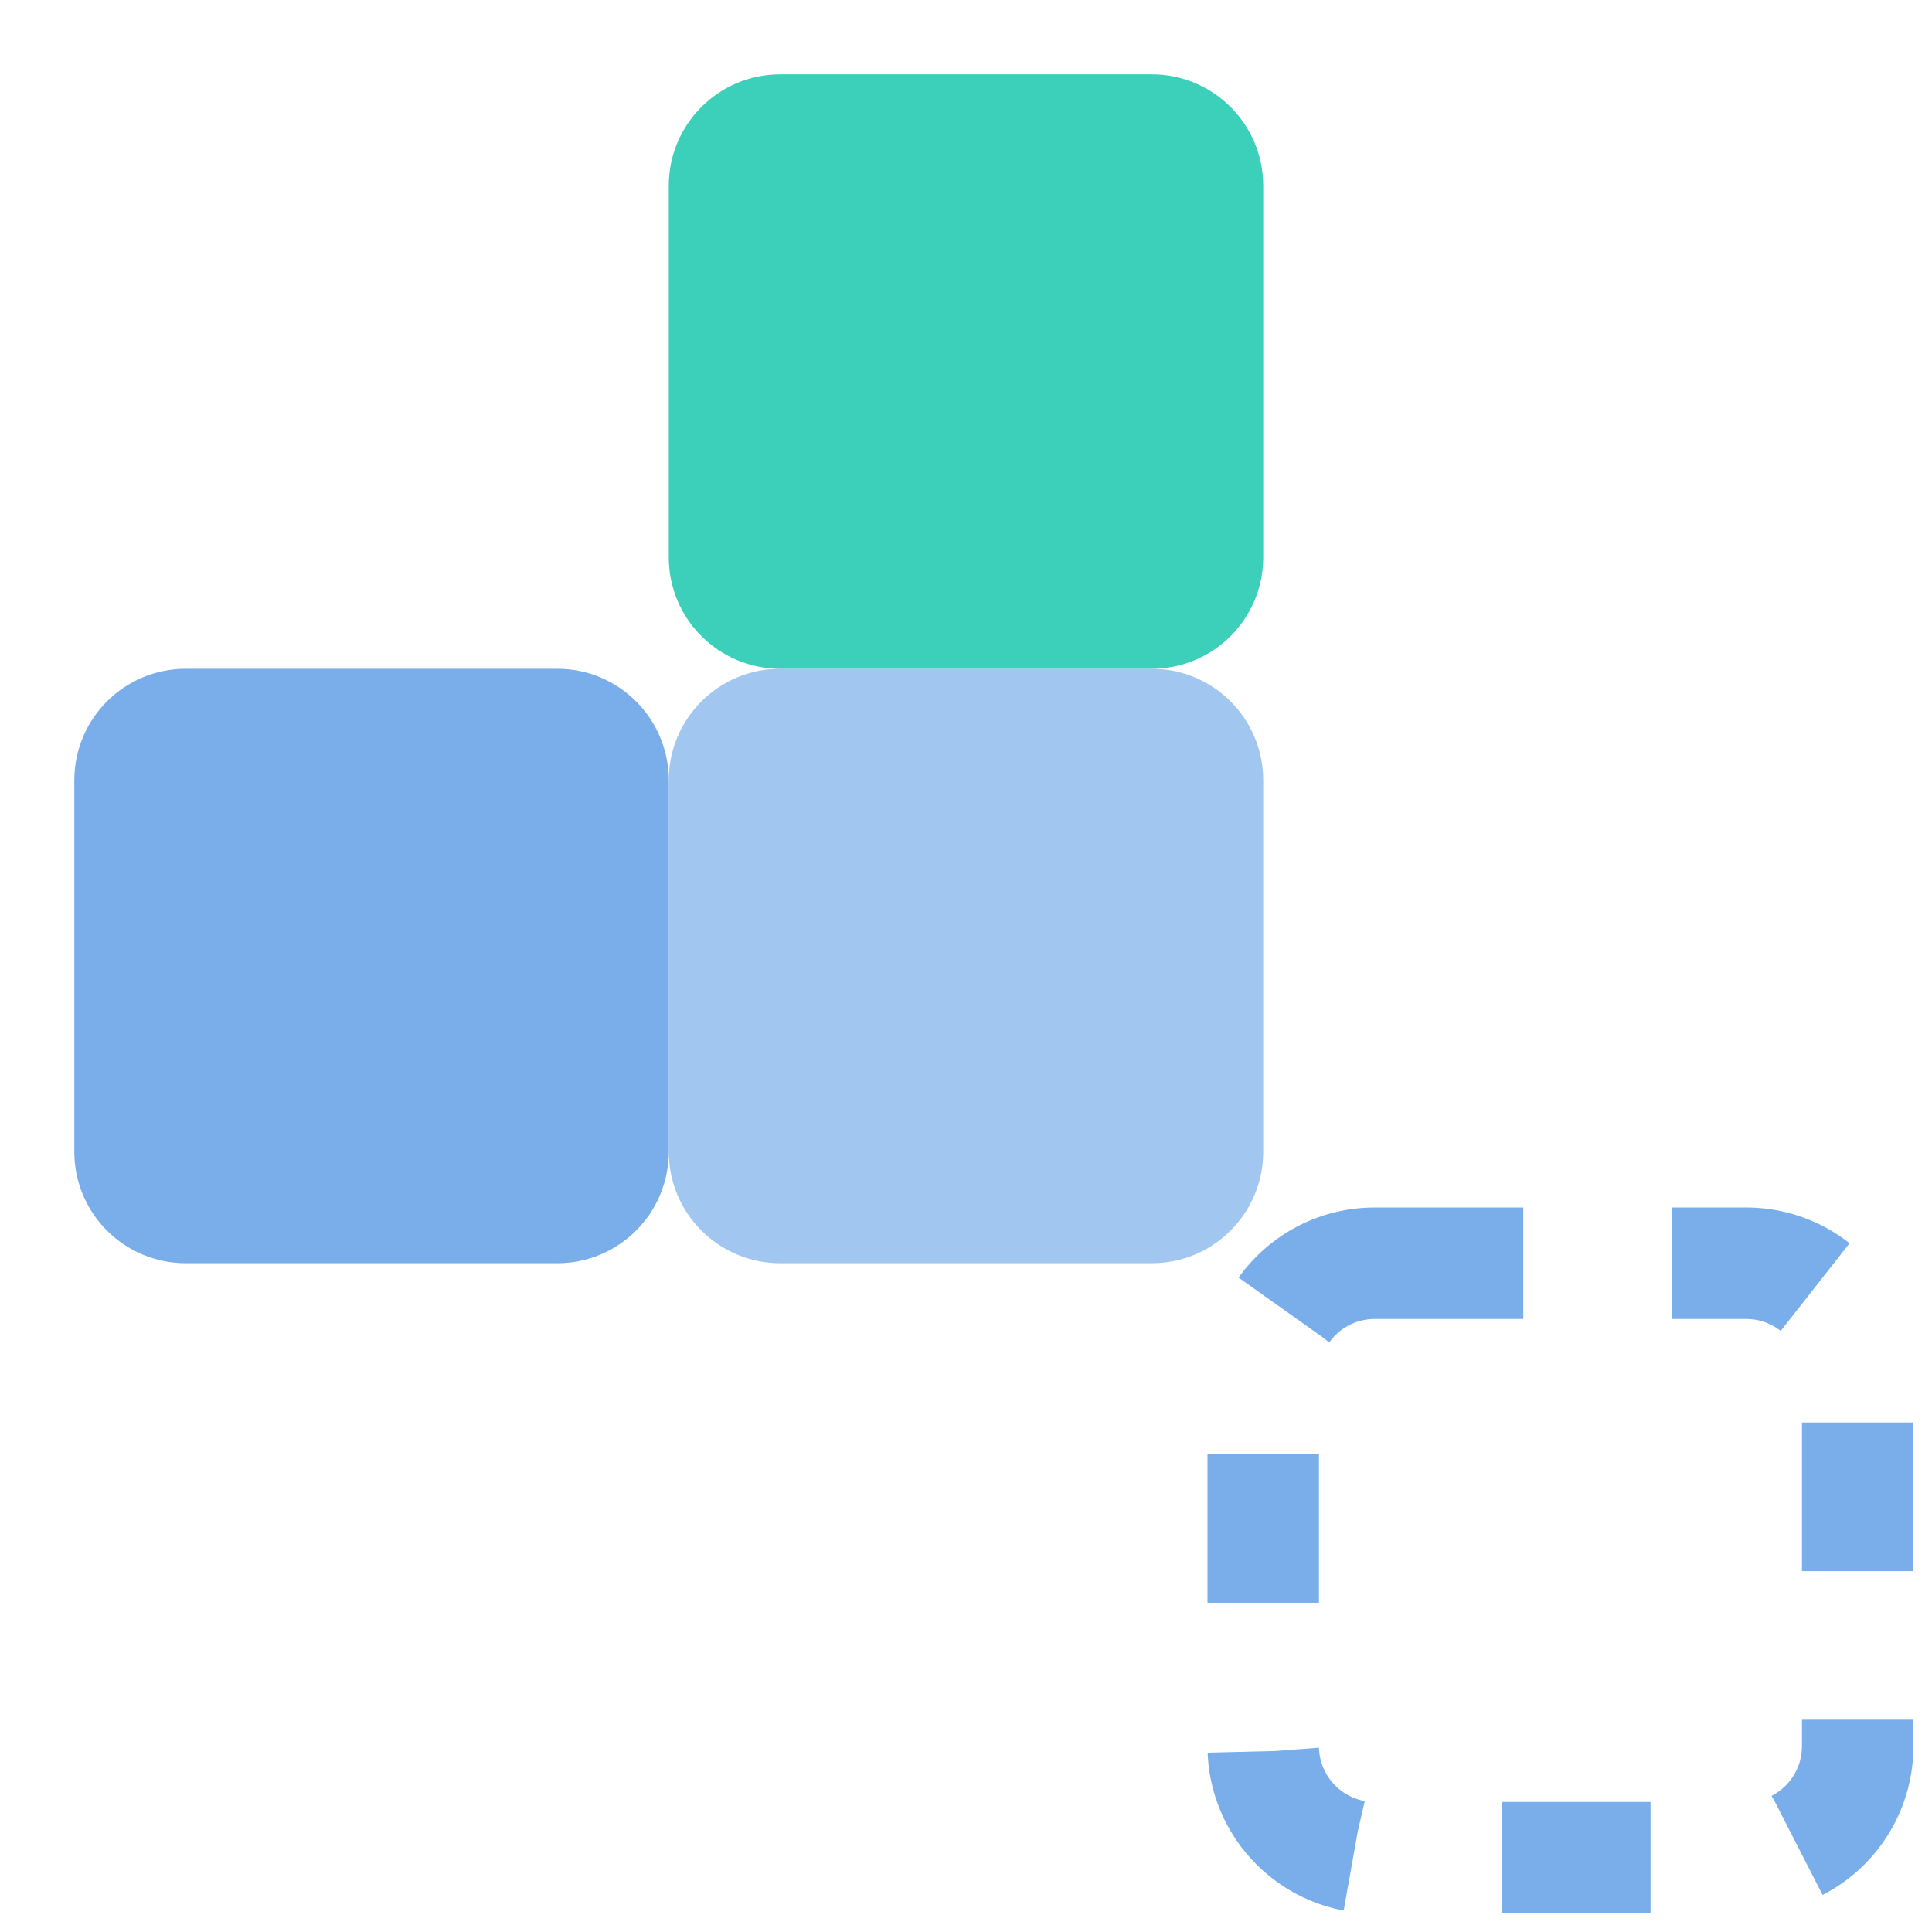
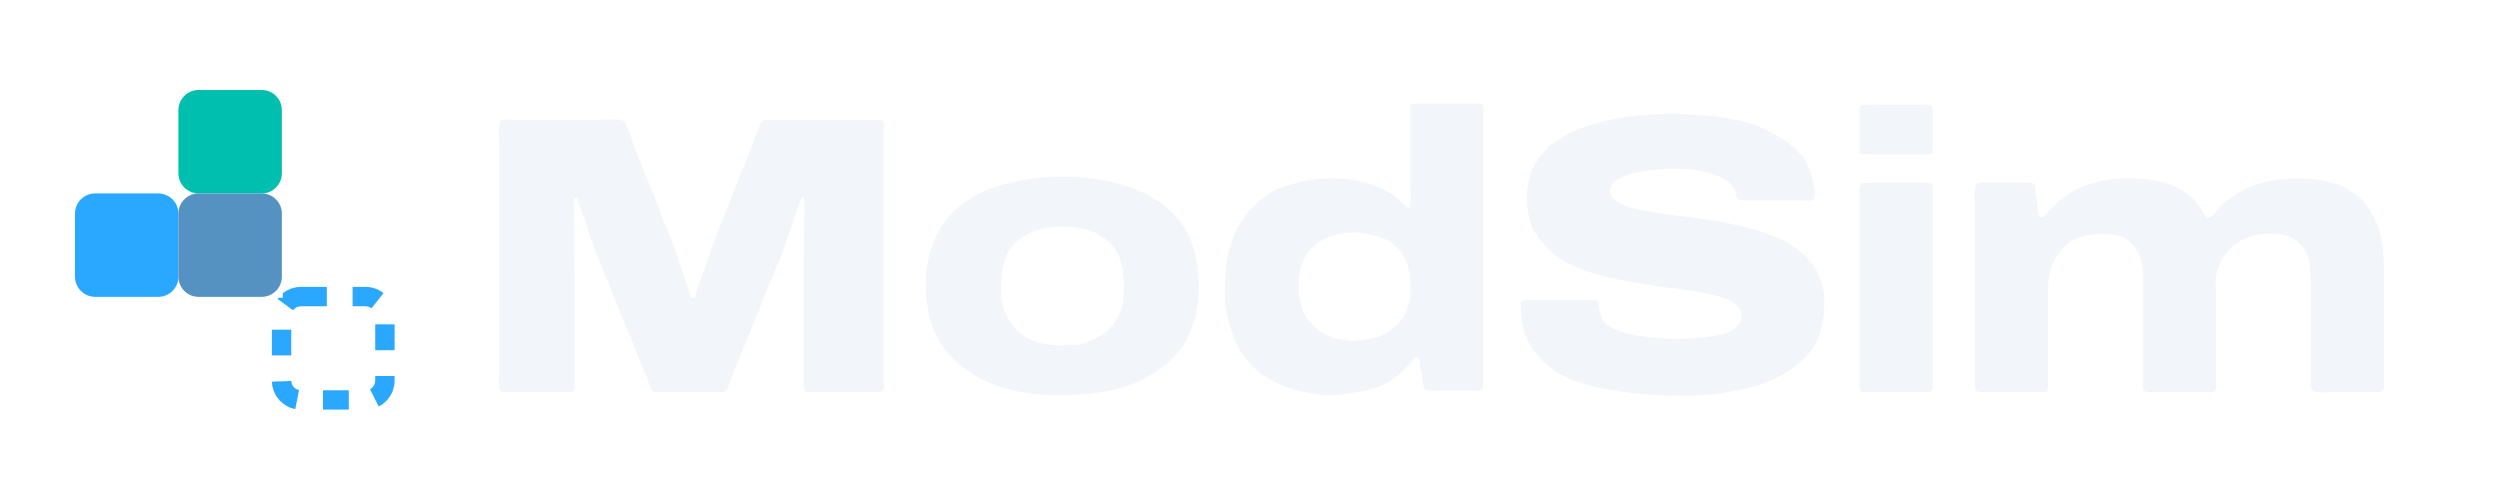
- <svg xmlns="http://www.w3.org/2000/svg" viewBox="0 0 26 26" fill="none">
-   <rect x="1" y="9" width="8" height="8" rx="1.5" fill="#79AEEA" />
-   <rect x="9" y="9" width="8" height="8" rx="1.5" fill="#79AEEA" opacity=".7" />
-   <rect x="9" y="1" width="8" height="8" rx="1.5" fill="#3CCFBA" />
-   <rect x="17" y="17" width="8" height="8" rx="1.5" stroke="#79AEEA" stroke-width="1.5" stroke-dasharray="2 2" />
+ <svg xmlns="http://www.w3.org/2000/svg" width="1000" height="200" viewBox="0 0 1000 200" role="img">
+   <g transform="translate(30 36) scale(0.168) translate(-142.75 -142.75)">
+     <rect x="389" y="142.75" width="246.25" height="246.25" rx="48" fill="#00BFAF" />
+     <rect x="142.75" y="389" width="246.25" height="246.25" rx="48" fill="#2AA8FF" />
+     <rect x="389" y="389" width="246.25" height="246.25" rx="48" fill="#5592C1" />
+     <path fill="#2AA8FF" fill-rule="evenodd" d="M 662 667.051 C 660.814 666.035 659.285 665.284 658 664.368 C 655.647 662.69 653.43 660.847 651 659.272 C 650.285 658.809 649.692 658.128 649 657.628 C 644.681 654.505 640.435 651.255 636 648.312 C 635.286 647.838 634.704 647.141 634 646.653 C 631.621 645.004 629.311 643.312 627 641.575 C 626.69 641.342 625.156 640.353 625.069 640 C 624.935 639.464 626.474 637.693 627 637.525 C 627.103 637.492 628.896 637.5 629 637.5 C 631 637.5 633 637.5 635 637.5 C 635.655 637.5 637.202 637.894 637.5 637 C 637.711 636.368 637.5 635.667 637.5 635 C 637.5 633 637.5 631 637.5 629 C 637.5 628.972 637.498 627.028 637.506 627 C 637.677 626.44 638.583 625.853 639 625.505 C 639.976 624.69 640.93 624.022 642 623.349 C 645.541 621.12 649.095 618.941 653 617.469 C 654.364 616.954 655.647 616.139 657 615.662 C 658.629 615.089 660.344 614.786 662 614.319 C 665.606 613.303 669.259 612.484 673 611.97 C 678.272 611.246 683.693 611.5 689 611.5 C 697 611.5 705 611.5 713 611.5 C 720.333 611.5 727.667 611.5 735 611.5 C 736.667 611.5 738.333 611.5 740 611.5 C 740.865 611.5 741.705 611.353 742.352 612 C 742.352 623.667 742.352 635.333 742.352 647 C 742.352 649.667 742.352 652.333 742.352 655 C 742.352 655.581 742.7 657.124 742 657.471 C 740.713 658.11 738.403 657.671 737 657.671 C 732.667 657.671 728.333 657.671 724 657.671 C 713.667 657.671 703.333 657.671 693 657.671 C 685.557 657.671 678.103 657.179 671 659.64 C 669.449 660.177 668.328 661.464 667 662.342 C 665.83 663.115 666.086 662.801 665 663.706 C 664.289 664.298 663.782 665.27 663.229 666 C 662.904 666.428 662.372 666.679 662 667.051 Z M 849 662.291 C 847.842 661.916 847.052 661.143 846 660.648 C 844.428 659.909 842.698 659.041 841 658.621 C 834.538 657.024 827.613 657.671 821 657.671 C 817 657.671 813 657.671 809 657.671 C 807.532 657.671 805.341 658.083 804 657.383 C 803.514 657.13 803.713 656.331 803.713 656 C 803.713 654.333 803.713 652.667 803.713 651 C 803.713 644.333 803.713 637.667 803.713 631 C 803.713 626.333 803.713 621.667 803.713 617 C 803.713 615.667 803.709 614.333 803.713 613 C 803.717 611.871 803.485 612.234 804 611.719 C 805.936 611.295 808.02 611.5 810 611.5 C 813.667 611.5 817.333 611.5 821 611.5 C 825 611.5 829 611.5 833 611.5 C 835.634 611.5 838.383 611.394 841 611.728 C 844.016 612.113 847.031 612.629 850 613.25 C 851.007 613.461 852.015 613.469 853 613.796 C 856.034 614.806 859.037 615.938 862 617.135 C 865.176 618.418 867.999 620.235 871 621.816 C 871.72 622.196 872.311 622.862 873 623.281 C 874.059 623.925 874.985 624.634 876 625.352 C 876.323 625.581 876.833 625.639 876.995 626 C 877.245 626.557 876.224 627.791 876 628.092 C 874.251 630.438 872.4 632.76 870.521 635 C 868.356 637.581 866.351 640.31 864.321 643 C 861.231 647.097 857.758 650.907 854.66 655 C 853.386 656.683 851.941 658.292 850.711 660 C 850.142 660.789 849.696 661.595 849 662.291 Z M 903 762.338 C 892.667 762.338 882.333 762.338 872 762.338 C 869 762.338 866 762.338 863 762.338 C 861.439 762.338 859.516 762.637 858 762.216 C 857.273 762.014 857.587 759.53 857.587 759 C 857.587 755.333 857.587 751.667 857.587 748 C 857.587 736.333 857.587 724.667 857.587 713 C 857.587 710 857.587 707 857.587 704 C 857.587 703.081 857.291 701.493 858 700.784 C 861.915 700.308 866.055 700.662 870 700.662 C 877.667 700.662 885.333 700.662 893 700.662 C 895.667 700.662 898.333 700.662 901 700.662 C 901.583 700.662 903.118 700.321 903.484 701 C 904.054 702.056 903.722 703.846 903.722 705 C 903.722 708 903.722 711 903.722 714 C 903.722 725.333 903.722 736.667 903.722 748 C 903.722 751.667 903.722 755.333 903.722 759 C 903.722 760.149 904.049 761.606 903 762.338 Z M 657 774.671 C 646.333 774.671 635.667 774.671 625 774.671 C 622 774.671 619 774.671 616 774.671 C 615 774.671 614 774.671 613 774.671 C 612.667 774.671 612.304 774.807 612 774.671 C 611.034 774.239 611.5 771.813 611.5 771 C 611.5 767.667 611.5 764.333 611.5 761 C 611.5 749.333 611.5 737.667 611.5 726 C 611.5 723 611.5 720 611.5 717 C 611.5 715.702 611.208 714.392 612 713.329 C 622.667 713.329 633.333 713.329 644 713.329 C 647 713.329 650 713.329 653 713.329 C 654 713.329 655 713.329 656 713.329 C 656.333 713.329 656.693 713.199 657 713.329 C 658.084 713.786 657.593 716.099 657.593 717 C 657.593 720.333 657.593 723.667 657.593 727 C 657.593 738.667 657.593 750.333 657.593 762 C 657.593 765 657.593 768 657.593 771 C 657.593 772.348 657.917 773.632 657 774.671 Z M 868 895.044 C 867.902 895.095 866.18 896.032 866 895.97 C 865.634 895.844 865.575 895.323 865.362 895 C 864.527 893.732 863.947 892.371 863.324 891 C 862.854 889.967 862.08 889.038 861.614 888 C 859.94 884.272 857.887 880.731 856.173 877 C 853.847 871.934 850.969 867.023 848.474 862 C 847.807 860.658 847.095 859.346 846.443 858 C 846.146 857.388 845.574 856.68 845.447 856 C 845.138 854.361 847.429 853.87 848.442 853 C 851.141 850.68 853.642 848.282 855.135 845 C 856.919 841.079 857.587 837.303 857.587 833 C 857.587 831 857.587 829 857.587 827 C 857.587 826.013 857.46 824.955 857.784 824 C 857.978 823.428 859.594 823.662 860 823.662 C 863 823.662 866 823.662 869 823.662 C 880.333 823.662 891.667 823.662 903 823.662 C 904.193 824.495 903.722 826.691 903.722 828 C 903.722 832.675 903.619 837.331 903.379 842 C 903.219 845.088 902.279 847.993 901.662 851 C 900.23 857.983 897.167 864.89 893.436 871 C 892.364 872.755 890.834 874.262 889.745 876 C 888.328 878.262 886.521 880.057 884.688 882 C 883.763 882.981 882.888 884.099 881.888 885 C 879.382 887.259 876.756 889.548 874 891.481 C 873.067 892.136 871.995 892.828 871 893.352 C 870.051 893.852 868.803 894.304 868 895.044 Z M 667 902.319 C 665.042 902.244 662.861 901.423 661 900.82 C 659.353 900.287 657.643 899.949 656 899.404 C 654.335 898.852 652.611 898.053 651 897.362 C 650.62 897.199 650.374 896.806 650 896.631 C 634.878 889.523 622.245 875.562 616.281 860 C 615.773 858.675 615.149 857.357 614.707 856 C 614.066 854.032 613.802 851.99 613.281 850 C 613.071 849.199 612.821 848.849 612.667 848 C 612.428 846.676 612.404 845.327 612.15 844 C 611.897 842.672 611.756 841.351 611.667 840 C 611.598 838.948 611.369 838.259 612 837.386 C 621.936 836.257 632.026 836.696 642 836.157 C 645.669 835.958 649.326 835.715 653 835.607 C 654.14 835.574 655.909 835.202 657 835.512 C 658.076 835.817 657.925 838.035 658.135 839 C 658.507 840.706 658.881 842.385 659.553 844 C 660.294 845.779 661.564 847.422 662.681 849 C 664.019 850.891 666.081 852.466 668 853.676 C 668.776 854.166 667.936 853.902 669 854.456 C 670.138 855.048 671.401 855.391 672.525 856 C 673.353 856.449 676.125 856.52 676.125 858 C 676.125 858.557 675.688 859.455 675.603 860 C 675.134 863.025 674.518 866.028 673.8 869 C 673.167 871.618 672.836 874.35 672.358 877 C 671.756 880.342 670.961 883.651 670.362 887 C 670.179 888.026 669.777 888.968 669.614 890 C 669.134 893.023 668.54 896.03 667.816 899 C 667.571 900.005 667.744 901.576 667 902.319 Z M 794 903.671 C 780 903.671 766 903.671 752 903.671 C 747.667 903.671 743.333 903.671 739 903.671 C 737.667 903.671 736.333 903.671 735 903.671 C 734.667 903.671 734.311 903.791 734 903.671 C 732.842 903.224 733.267 901.928 733.267 901 C 733.267 898.333 733.261 895.667 733.261 893 C 733.261 885.333 733.261 877.667 733.261 870 C 733.261 867.667 733.261 865.333 733.261 863 C 733.261 861.329 733.107 859.627 733.508 858 C 734.441 857.36 735.888 857.662 737 857.662 C 740 857.662 743 857.662 746 857.662 C 757.667 857.662 769.333 857.662 781 857.662 C 784.333 857.662 787.667 857.662 791 857.662 C 791.682 857.662 794.071 857.248 794.434 858 C 794.845 858.854 794.644 860.09 794.644 861 C 794.644 863.333 794.644 865.667 794.644 868 C 794.644 876.333 794.644 884.667 794.644 893 C 794.644 895.333 794.644 897.667 794.644 900 C 794.644 901.38 794.986 902.644 794 903.671 Z" />
+   </g>
+   <g transform="translate(200 42) scale(1.275)">
+     <path fill="#F2F6FB" fill-rule="evenodd" d="M 262 91.002 C 255.184 91.332 247.999 89.477 242 86.283 C 240.259 85.356 238.396 84.308 237 82.88 C 235.023 80.857 232.853 78.571 231.604 76 C 229.738 72.158 228.413 68.238 227.704 64 C 227.219 61.104 227.382 57.925 227.467 55 C 227.7 47.066 229.692 39.371 235 33.274 C 237.531 30.367 240.471 27.978 244 26.369 C 246.581 25.193 249.249 24.573 252 23.956 C 259.22 22.335 267.011 22.675 274 25.185 C 276.485 26.078 279.183 27.265 281.207 29 C 282.151 29.809 283.01 30.805 284 31.549 C 284.312 31.784 284.609 32.161 285 32.161 C 285.433 32.161 285.493 31.424 285.583 31 C 285.965 29.187 285.583 26.859 285.583 25 C 285.583 19.333 285.583 13.667 285.583 8 C 285.583 6.333 285.583 4.667 285.583 3 C 285.583 2.11 285.384 0.858 285.651 0 C 285.814 -0.523 286.715 -0.431 287 -0.446 C 288.324 -0.516 289.673 -0.446 291 -0.446 C 296.666 -0.446 302.334 -0.483 308 -0.438 C 308.948 0.504 308.494 2.709 308.494 4 C 308.494 8.333 308.494 12.667 308.494 17 C 308.494 34.667 308.469 52.333 308.494 70 C 308.501 75 308.494 80 308.494 85 C 308.494 85.989 308.567 87.013 308.503 88 C 308.487 88.234 308.445 89.386 308 89.575 C 307.693 89.706 307.333 89.58 307 89.581 C 306 89.583 305 89.581 304 89.581 C 300.667 89.581 297.333 89.581 294 89.581 C 293.116 89.581 291.854 89.792 291 89.581 C 290.61 89.484 290.071 89.381 289.942 89 C 289.498 87.688 289.529 86.351 289.276 85 C 289.087 83.986 288.77 83.028 288.64 82 C 288.564 81.397 288.731 79.565 288 79.226 C 287.042 78.782 286.46 79.937 286 80.487 C 284.233 82.599 282.292 84.539 280 86.079 C 274.731 89.62 268.15 90.329 262 91.002 Z M 449 15.354 C 447.042 15.693 444.986 15.527 443 15.527 C 439.667 15.527 436.333 15.527 433 15.527 C 431.667 15.527 430.333 15.527 429 15.527 C 428.528 15.527 427.456 15.575 427 15.383 C 426.232 15.059 426.571 12.618 426.571 12 C 426.571 9.333 426.571 6.667 426.571 4 C 426.571 2.591 426.41 1.353 427 0.057 C 428.953 -0.265 431.024 -0.079 433 -0.079 C 436.667 -0.079 440.333 -0.079 444 -0.079 C 445.327 -0.079 446.675 -0.147 448 -0.079 C 448.007 -0.079 448.96 0.054 449 0.096 C 449.751 0.887 449.484 2.028 449.484 3 C 449.484 5 449.484 7 449.484 9 C 449.484 10.333 449.484 11.667 449.484 13 C 449.484 13.859 449.545 14.643 449 15.354 Z M 377 91.002 C 366.676 91.503 356.135 90.897 346 88.945 C 339.071 87.611 332.091 85.364 327 80.261 C 323.124 76.377 320.763 71.509 320.386 66 C 320.314 64.934 319.869 63.002 320.31 62 C 320.449 61.684 320.686 61.371 321 61.226 C 321.303 61.086 321.667 61.221 322 61.22 C 323.333 61.216 324.667 61.22 326 61.22 C 330.333 61.22 334.667 61.22 339 61.22 C 340.333 61.22 341.667 61.22 343 61.22 C 343.333 61.22 343.698 61.08 344 61.22 C 345.05 61.707 344.688 63.112 344.86 64 C 345.288 66.203 345.996 68.148 348 69.394 C 351.332 71.467 355.188 72.12 359 72.644 C 365.568 73.547 372.421 73.491 379 72.758 C 382.612 72.356 388.357 71.237 389.412 67 C 390.027 64.53 387.973 62.452 386 61.434 C 383.765 60.28 381.431 59.819 379 59.283 C 376.36 58.7 373.686 58.191 371 57.878 C 364.613 57.132 358.316 56.154 352 54.984 C 345.405 53.762 338.799 51.964 333 48.489 C 330.217 46.821 328.032 44.549 326.091 42 C 325.162 40.781 324.182 39.456 323.674 38 C 321.667 32.252 321.556 25.652 323.891 20 C 324.984 17.354 327.182 15.165 329 13.011 C 329.414 12.52 330.431 12.014 331 11.63 C 332.325 10.735 333.674 9.875 335 8.983 C 347.246 3.425 360.687 2.26 374 2.973 C 380.465 3.32 386.806 4.04 393 5.979 C 394.359 6.405 395.693 7.165 397 7.736 C 401.025 9.494 404.558 11.748 407.53 15 C 408.104 15.628 408.837 16.268 409.272 17 C 410.408 18.911 411.194 20.844 411.694 23 C 412.117 24.823 412.916 27.118 412.455 29 C 412.073 30.558 409.193 29.956 408 29.956 C 403.667 29.956 399.333 29.956 395 29.956 C 393.667 29.956 392.333 29.956 391 29.956 C 390.875 29.956 389.123 29.97 389 29.915 C 387.487 29.237 388.093 28.26 387.577 27 C 386.782 25.057 384.84 23.592 383 22.721 C 375.878 19.347 367.636 19.691 360 20.622 C 356.92 20.997 354.029 21.582 351.255 23 C 350.017 23.633 348.825 24.602 348.43 26 C 347.722 28.51 349.691 30.117 351.733 31 C 355.682 32.709 359.793 33.312 364 33.998 C 367.978 34.647 372.008 34.965 376 35.515 C 383.081 36.49 390.239 37.859 397 40.186 C 403.171 42.311 408.759 45.49 412.472 51 C 414.639 54.215 415.421 58.184 415.481 62 C 415.529 65.02 415.114 68.092 414.301 71 C 411.72 80.232 401.681 86.112 393 88.413 C 390.034 89.2 387.005 89.699 384 90.296 C 381.701 90.752 379.331 90.815 377 91.002 Z M 119 90.04 C 113.333 90.059 107.667 90.044 102 90.044 C 100.333 90.044 98.667 90.044 97 90.044 C 96.646 90.044 96.137 90.293 95.938 90 C 95.056 88.7 95.291 87.529 95.291 86 C 95.291 84.333 95.291 82.667 95.291 81 C 95.291 73.667 95.291 66.333 95.291 59 C 95.291 51.332 95.28 43.666 95.415 36 C 95.444 34.334 95.5 32.667 95.514 31 C 95.517 30.73 95.626 28.866 95 28.866 C 94.564 28.866 94.541 29.61 94.347 30 C 94.025 30.645 93.715 31.312 93.497 32 C 92.222 36.029 90.758 39.994 89.421 44 C 88.059 48.081 86.161 52.002 84.571 56 C 81.647 63.35 78.714 70.694 75.69 78 C 74.594 80.65 73.498 83.319 72.487 86 C 71.903 87.547 71.64 89.317 70 89.99 C 69.569 90.167 68.427 90.044 68 90.044 C 67 90.044 66 90.044 65 90.044 C 61 90.044 57 90.044 53 90.044 C 52 90.044 51 90.044 50 90.044 C 49.436 90.044 48.519 90.107 48 89.738 C 47.155 89.138 46.618 86.938 46.281 86 C 45.308 83.292 44.037 80.699 43.027 78 C 41.388 73.619 39.411 69.336 37.654 65 C 35.358 59.331 33.152 53.627 30.767 48 C 28.827 43.422 27.519 38.64 25.789 34 C 25.295 32.677 24.937 31.32 24.434 30 C 24.308 29.667 24.356 29.023 24 29.023 C 23.121 29.023 23.271 30.627 23.264 31 C 23.234 32.667 23.278 34.333 23.297 36 C 23.38 43.001 23.408 49.999 23.408 57 C 23.408 65.333 23.408 73.667 23.408 82 C 23.408 84 23.408 86 23.408 88 C 23.408 88.621 23.572 89.251 23 89.718 C 22.508 90.12 21.544 90.044 21 90.044 C 19.667 90.044 18.333 90.044 17 90.044 C 11.68 90.044 6.316 90.245 1 90.044 C -1.079 89.965 -0.301 86.318 -0.301 85 C -0.301 80 -0.301 75 -0.301 70 C -0.301 55 -0.301 40 -0.301 25 C -0.301 20.667 -0.301 16.333 -0.301 12 C -0.301 9.762 -0.667 7.176 0 5.037 C 0.912 4.252 2.897 4.644 4 4.644 C 8 4.644 12 4.644 16 4.644 C 21.333 4.644 26.667 4.644 32 4.644 C 34.013 4.644 36.932 4.105 38.76 5 C 39.369 5.298 39.613 6.453 39.847 7 C 40.831 9.301 41.633 11.673 42.557 14 C 44.276 18.326 45.942 22.672 47.668 27 C 48.464 28.994 49.426 30.972 50.126 33 C 50.978 35.468 51.919 37.985 53 40.359 C 53.97 42.488 54.757 44.763 55.449 47 C 56.384 50.022 57.584 52.958 58.459 56 C 58.659 56.696 58.995 57.312 59.196 58 C 59.465 58.923 59.539 60.683 61 60.462 C 61.509 60.385 61.364 59.497 61.502 59 C 61.866 57.684 62.341 56.272 62.824 55 C 65.218 48.694 67.219 42.237 69.818 36 C 71.882 31.047 73.706 25.995 75.689 21 C 76.482 19.003 77.45 17.024 78.171 15 C 79.039 12.562 79.906 10.053 81 7.711 C 81.369 6.921 81.44 6.033 82 5.341 C 82.77 4.388 83.922 4.644 85 4.644 C 87 4.644 89 4.644 91 4.644 C 97.667 4.644 104.333 4.644 111 4.644 C 112.667 4.644 114.333 4.644 116 4.644 C 117.342 4.644 118.709 4.489 120 4.916 C 120.361 5.036 120.304 5.624 120.359 6 C 120.499 6.943 120.359 8.046 120.359 9 C 120.359 13.667 120.359 18.333 120.359 23 C 120.359 40 120.359 57 120.359 74 C 120.359 78 120.359 82 120.359 86 C 120.359 86.901 120.786 89.083 120 89.752 C 119.881 89.854 119.294 89.976 119 90.04 Z M 178 91.002 C 164.756 91.556 149.657 88.51 140.656 78 C 137.878 74.756 135.991 71.053 134.744 67 C 134.445 66.026 134.462 64.993 134.267 64 C 132.514 55.097 133.733 45.756 138.523 38 C 141.905 32.523 148.124 28.448 154 26.151 C 164.343 22.638 175.182 21.745 186 23.098 C 192.646 23.929 199.279 25.73 205 29.272 C 205.995 29.888 207.11 30.454 208 31.22 C 209.019 32.096 210.011 33.016 211 33.927 C 215.271 37.858 217.613 43.425 218.567 49 C 220.601 60.887 218.381 74.528 208 82.109 C 205.19 84.161 202.237 86.036 199 87.349 C 192.383 90.032 185.078 90.769 178 91.002 Z M 590 90.044 C 584.667 90.044 579.333 90.044 574 90.044 C 572.493 90.044 568.941 90.785 568.136 89 C 567.847 88.361 568.136 86.711 568.136 86 C 568.136 83.667 568.136 81.333 568.136 79 C 568.136 76 568.136 73 568.136 70 C 568.136 68 568.136 66 568.136 64 C 568.136 62.667 568.136 61.333 568.136 60 C 568.136 57.321 568.173 54.667 567.918 52 C 567.791 50.676 567.782 49.271 567.343 48 C 566.189 44.654 563.61 41.61 560 40.869 C 558.4 40.54 556.636 40.304 555 40.335 C 552.987 40.374 550.908 40.681 549 41.303 C 544.677 42.714 541.312 45.756 539.553 50 C 539.33 50.538 538.827 51.405 538.683 52 C 538.074 54.513 538.338 57.434 538.338 60 C 538.338 64.667 538.338 69.333 538.338 74 C 538.338 78 538.338 82 538.338 86 C 538.338 87.195 538.951 89.969 537 90.044 C 532.017 90.235 526.987 90.044 522 90.044 C 520.667 90.044 519.333 90.044 518 90.044 C 517.681 90.044 516.347 90.107 516 89.826 C 515.208 89.182 515.52 87.859 515.52 87 C 515.52 84.333 515.52 81.667 515.52 79 C 515.52 73.333 515.52 67.667 515.52 62 C 515.52 58.355 515.744 54.625 515.288 51 C 514.694 46.277 511.969 41.775 507 40.811 C 504.649 40.355 502.368 40.317 500 40.564 C 497.969 40.776 496.134 41.281 494.221 42 C 492.26 42.737 490.762 44.461 489.447 46 C 485.94 50.109 485.664 54.79 485.664 60 C 485.664 63 485.664 66 485.664 69 C 485.664 71.667 485.664 74.333 485.664 77 C 485.664 80 485.664 83 485.664 86 C 485.664 87.505 485.887 88.698 485.058 90 C 484.869 90.298 484.353 90.044 484 90.044 C 482.667 90.044 481.333 90.044 480 90.044 C 475.667 90.044 471.333 90.044 467 90.044 C 466.028 90.044 463.009 90.568 462.756 89 C 462.553 87.746 462.756 86.273 462.756 85 C 462.756 82.333 462.756 79.667 462.756 77 C 462.756 69 462.756 61 462.756 53 C 462.756 47 462.756 41 462.756 35 C 462.756 31.767 462.32 28.169 462.956 25 C 463.593 23.989 466.021 24.413 467 24.413 C 470.333 24.413 473.667 24.413 477 24.413 C 478.152 24.413 479.921 24.091 481 24.563 C 481.708 24.872 481.607 26.422 481.679 27 C 481.929 29.015 482.386 30.967 482.561 33 C 482.666 34.219 482.539 35.188 484 35.188 C 484.428 35.188 485.721 33.524 486 33.22 C 487.832 31.23 489.746 29.532 492 28.023 C 497.446 24.377 504.534 22.945 511 22.956 C 517.24 22.968 523.775 24.04 529 27.645 C 531.054 29.062 532.709 30.96 534 33.064 C 534.357 33.646 535.053 35.329 536 35.329 C 536.377 35.329 536.713 35.046 537 34.801 C 537.964 33.977 538.765 32.937 539.615 32 C 541.63 29.78 544.365 28.061 547 26.68 C 553.991 23.016 562.29 22.462 570 23.411 C 573.784 23.877 577.842 25.055 581 27.265 C 582.522 28.33 584.133 29.496 585.256 31 C 587.043 33.392 588.643 36.133 589.512 39 C 591.259 44.763 591.03 51.036 591.03 57 C 591.03 62.667 591.03 68.333 591.03 74 C 591.03 78 591.03 82 591.03 86 C 591.03 87.419 591.603 89.264 590 90.044 Z M 448 90.044 C 442.667 90.044 437.333 90.044 432 90.044 C 430.669 90.044 429.33 90.087 428 90.044 C 427.663 90.033 427.247 90.126 427 89.897 C 426.149 89.11 426.571 87.021 426.571 86 C 426.571 82.333 426.571 78.667 426.571 75 C 426.571 63 426.571 51 426.571 39 C 426.571 35.667 426.571 32.333 426.571 29 C 426.571 27.613 426.237 25.78 427 24.561 C 428.969 24.269 431.011 24.413 433 24.413 C 436.333 24.413 439.667 24.413 443 24.413 C 444.333 24.413 445.667 24.413 447 24.413 C 447.541 24.413 448.482 24.355 449 24.589 C 449.683 24.898 449.484 26.463 449.484 27 C 449.484 29.333 449.484 31.667 449.484 34 C 449.484 43.667 449.484 53.333 449.484 63 C 449.484 70 449.484 77 449.484 84 C 449.484 85.333 449.484 86.667 449.484 88 C 449.484 88.713 449.646 89.323 449 89.868 C 448.952 89.908 448.216 90.012 448 90.044 Z M 182.076 75 C 187.494 73.555 192.58 70.573 194.496 65 C 194.685 64.452 195.175 63.579 195.325 63 C 195.57 62.049 195.511 60.974 195.591 60 C 195.759 57.956 195.799 56.044 195.599 54 C 195.279 50.722 194.81 47.676 192.725 45 C 192.296 44.449 191.545 43.32 191 42.916 C 189.722 41.971 188.416 40.95 187 40.218 C 184.489 38.92 181.764 38.514 179 38.256 C 174.488 37.834 170.2 38.439 166 40.198 C 163.432 41.622 160.982 43.388 159.506 46 C 158.101 48.486 157.6 51.196 157.359 54 C 157.119 56.807 156.916 60.256 157.69 63 C 158.463 65.74 160.048 68.434 162 70.512 C 165.879 74.642 172.628 75.767 178 75.333 C 179.302 75.228 180.812 75.336 182.076 75 Z M 268.119 74 C 270.065 73.669 272.079 73.551 274 73.103 C 277.042 72.394 279.896 70.692 282 68.383 C 284.334 65.821 285.354 62.359 285.565 59 C 285.9 53.676 285.149 48.069 281 44.309 C 277.411 41.056 272.592 40.392 268 39.98 C 266.345 40.206 264.643 40.248 263 40.527 C 258.739 41.253 254.388 44.069 252.423 48 C 249.681 53.487 250.069 60.526 252.543 66 C 252.801 66.569 253.645 67.595 254 68.011 C 256.562 71.017 260.021 73.157 264 73.559 C 265.212 73.681 266.934 74.196 268.119 74 Z" />
+   </g>
</svg>
